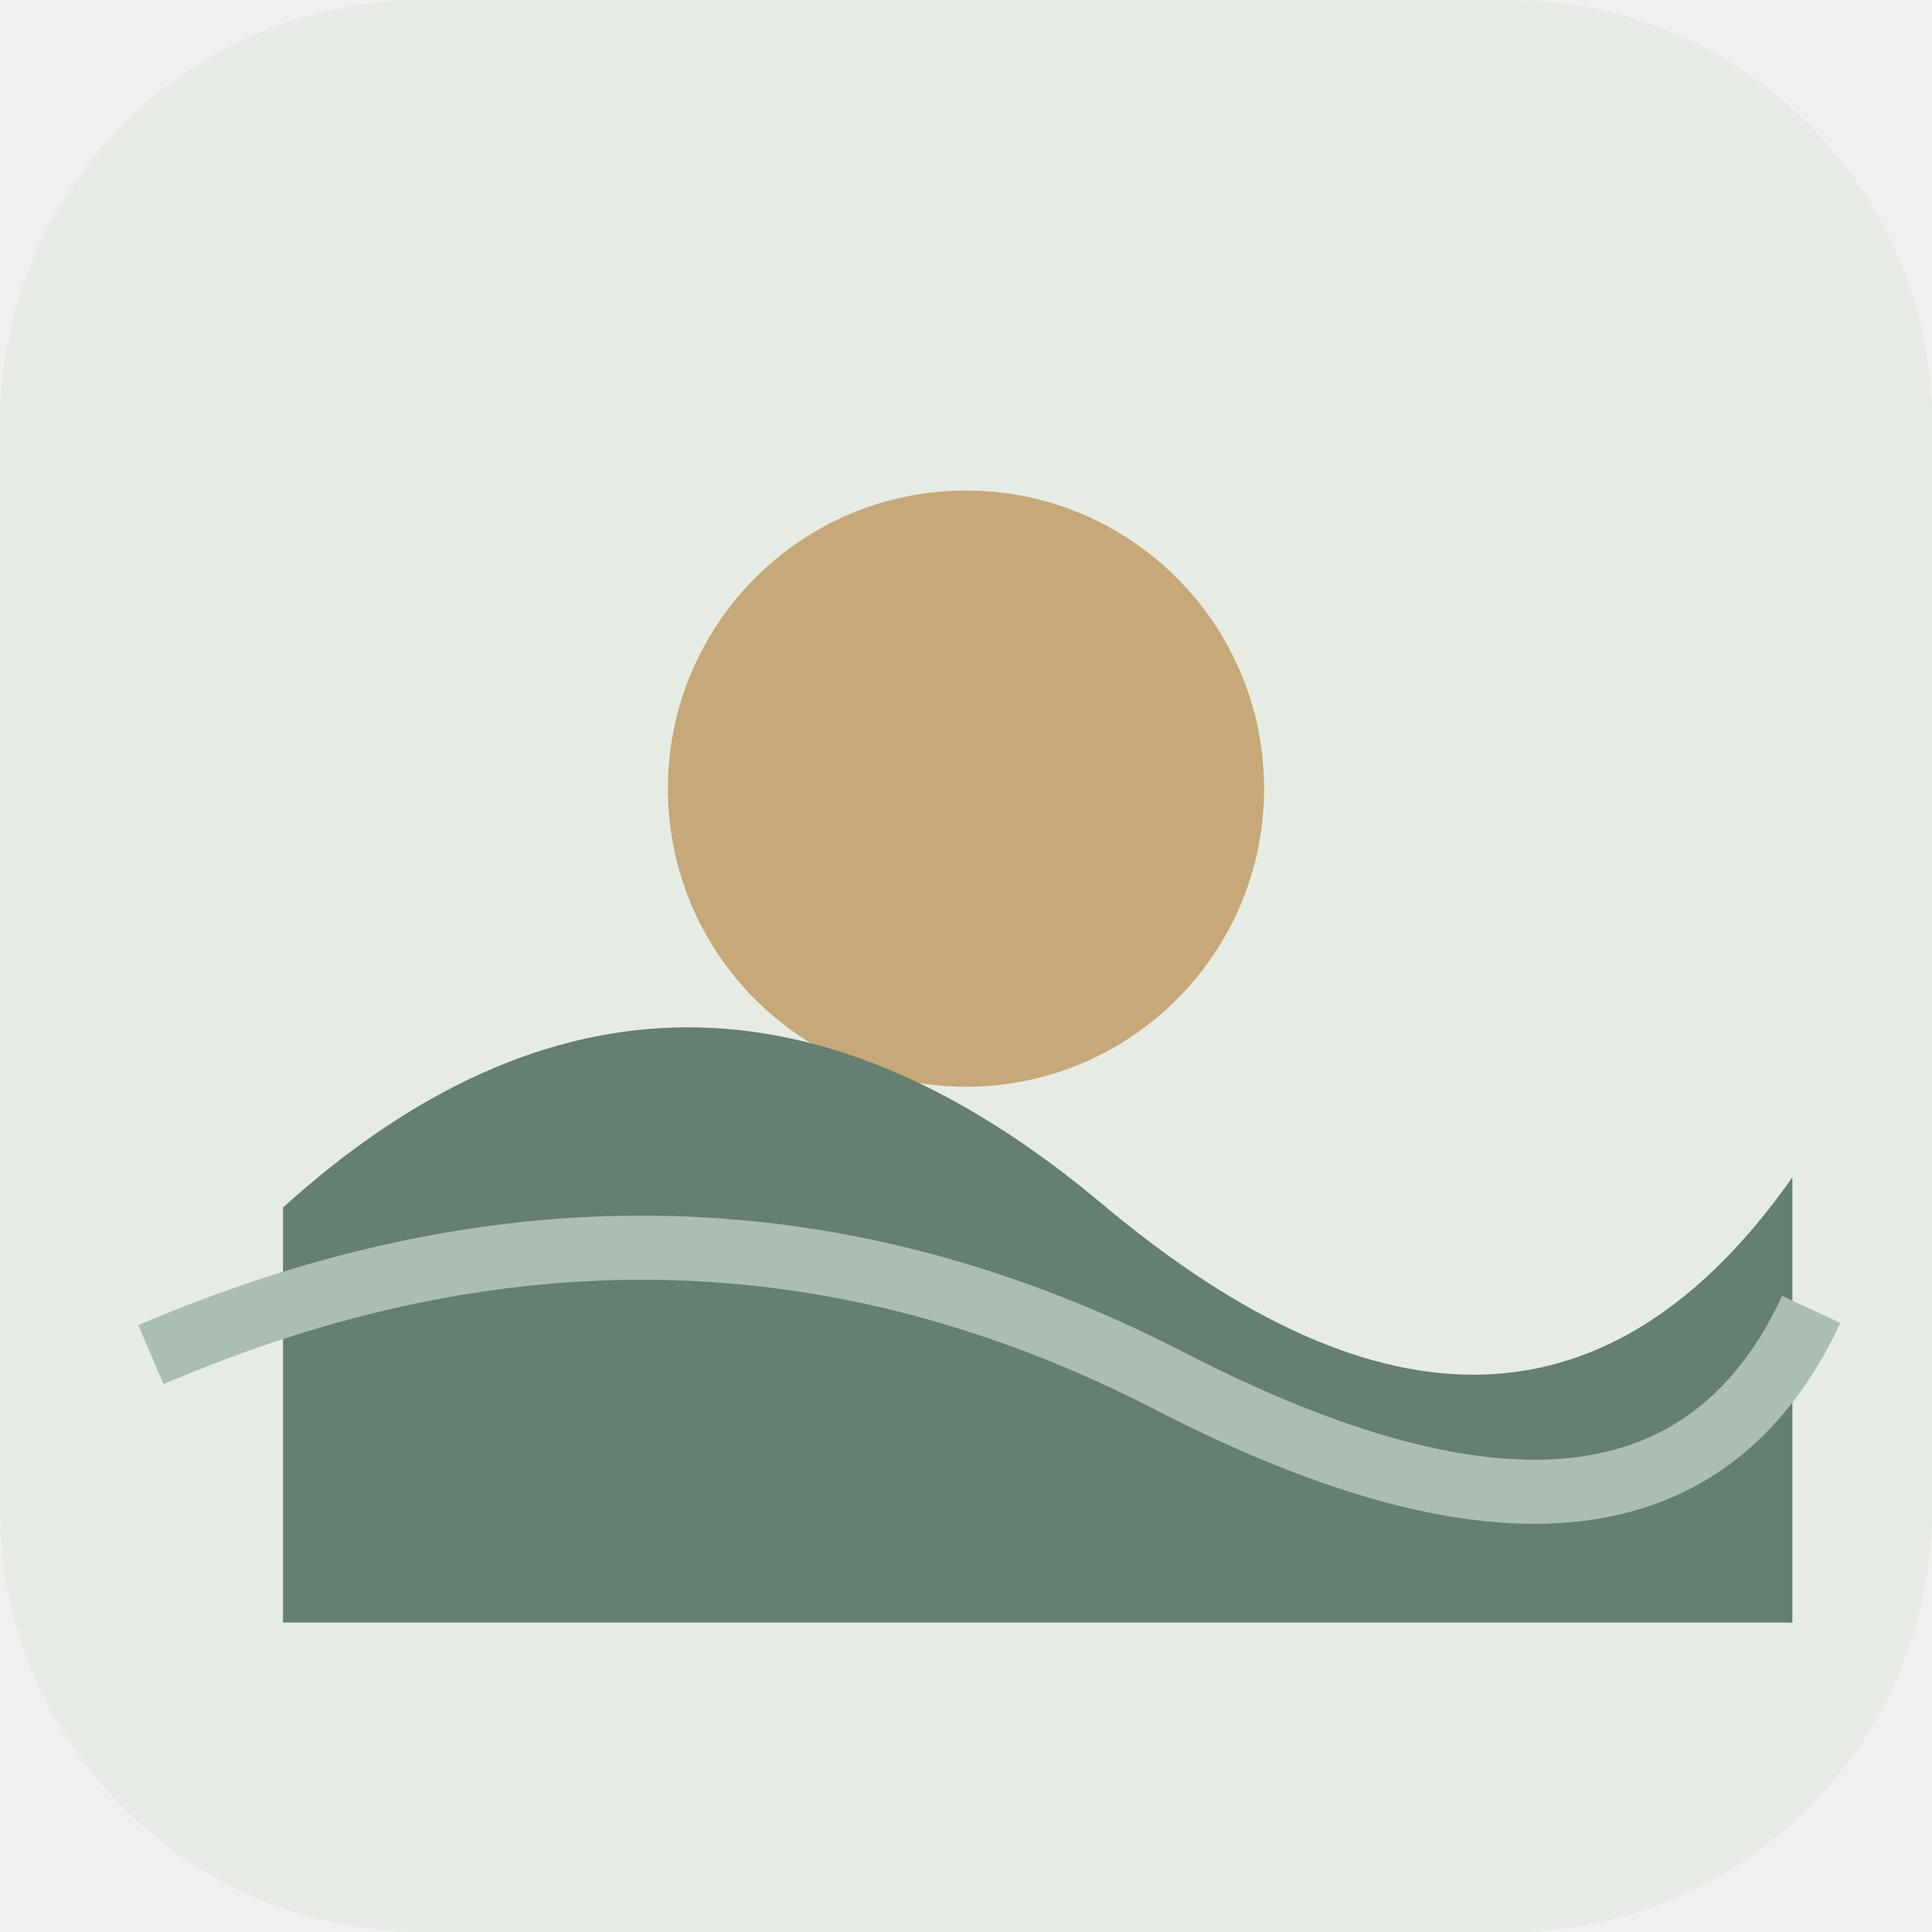
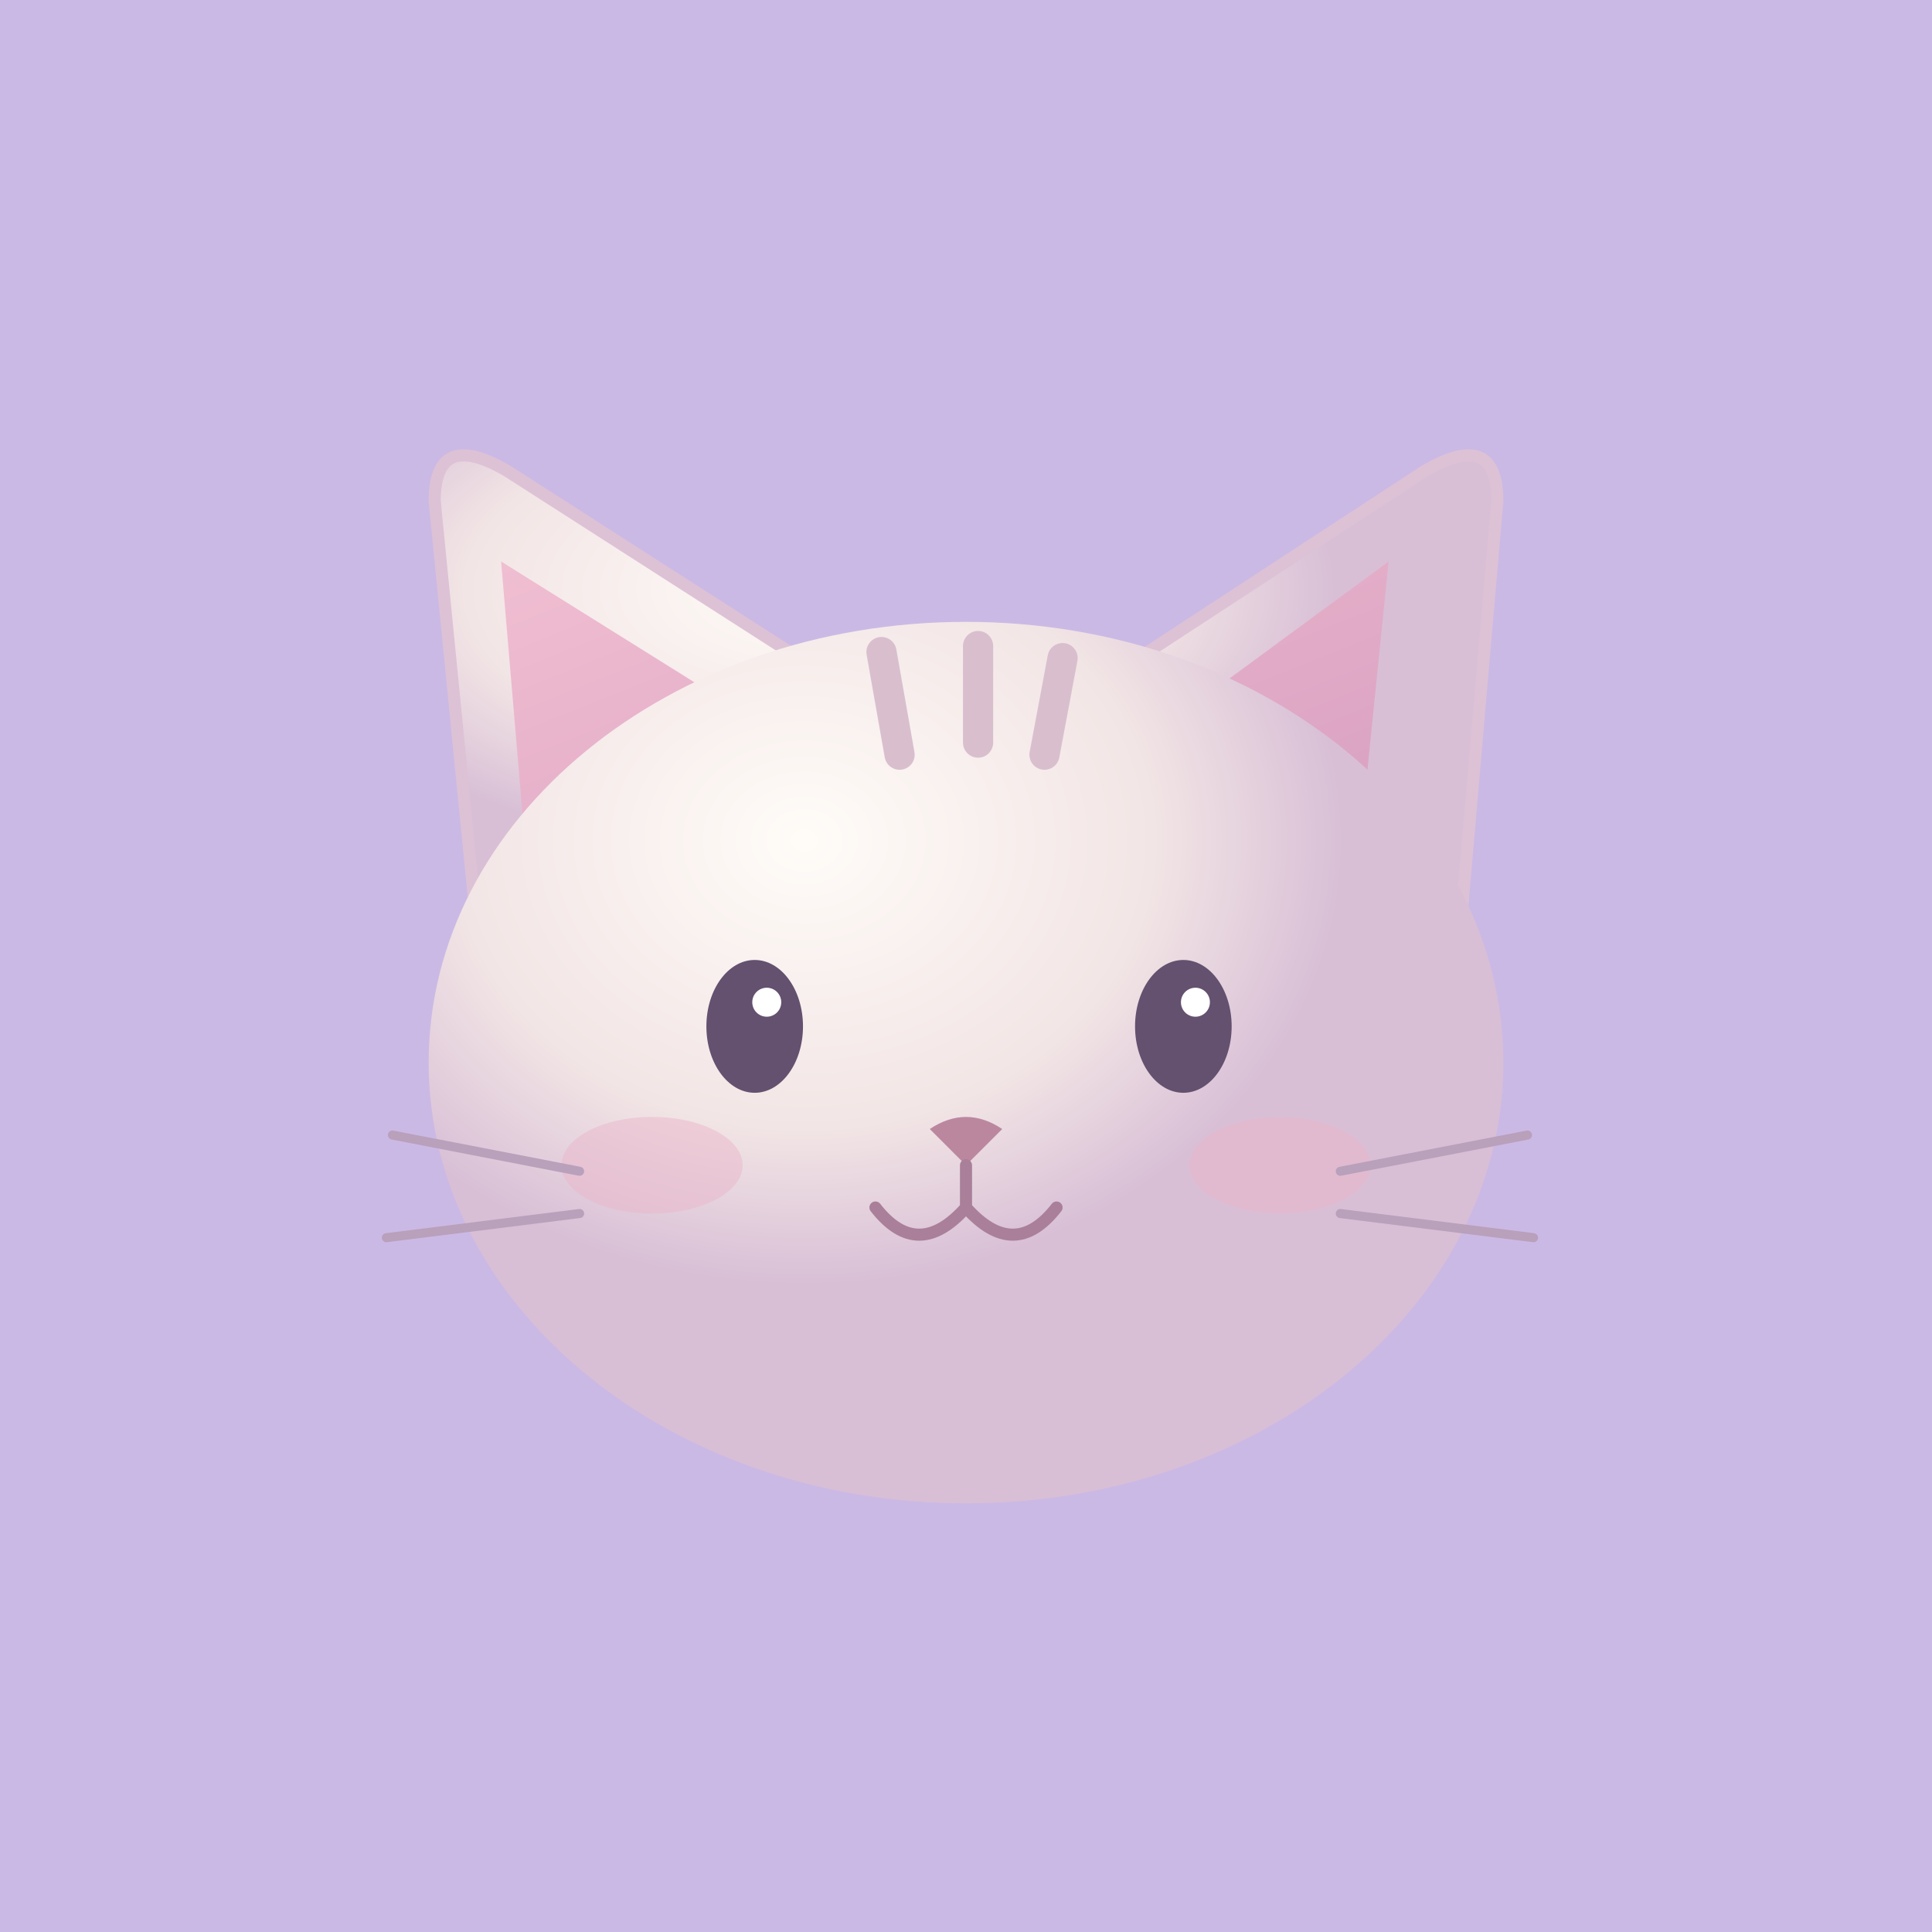
<svg xmlns="http://www.w3.org/2000/svg" viewBox="0 0 512 512">
-   <rect width="512" height="512" rx="112" fill="#e6ece4" />
-   <circle cx="256" cy="209" r="79" fill="#c7a878" />
-   <path d="M75 320Q180 225 292 319T475 312V430H75Z" fill="#657f70" />
-   <path d="M40 359Q180 299 310 366T480 347" fill="none" stroke="#aabeb1" stroke-width="17" />
+   <defs>
+     <radialGradient id="cat-fur" cx="35%" cy="25%">
+       <stop stop-color="#fffcf8" />
+       <stop offset=".65" stop-color="#f2e5e5" />
+       <stop offset="1" stop-color="#d8bfd6" />
+     </radialGradient>
+     <linearGradient id="cat-ear" x2="1" y2="1">
+       <stop stop-color="#f0bed1" />
+       <stop offset="1" stop-color="#d69cbf" />
+     </linearGradient>
+     <radialGradient id="cat-cushion">
+       <stop stop-color="#eee1fc" />
+       <stop offset="1" stop-color="#cdb3e1" />
+     </radialGradient>
+   </defs>
+   <rect width="512" height="512" fill="#cbb9e5" />
+   <g transform="translate(256 256) scale(1.6) translate(-181 -133)">
+     <g class="cat-head">
+       <path d="M101 137 93 56q0-12 12-5l53 34m47 0 52-34q12-7 12 5l-7 81" fill="url(#cat-fur)" stroke="#ddc2d6" stroke-width="2" />
+       <path d="m104 66 5 59 35-34m73 0 34-25-6 59" fill="url(#cat-ear)" />
+       <ellipse cx="181" cy="149" rx="89" ry="73" fill="url(#cat-fur)" />
+       <path d="m167 81 3 17m13-18v16m14-14-3 16" stroke="#d9bfce" stroke-width="5" stroke-linecap="round" />
+       <g class="cat-open-eyes">
+         <ellipse cx="146" cy="143" rx="8" ry="11" fill="#64506f" />
+         <ellipse cx="217" cy="143" rx="8" ry="11" fill="#64506f" />
+         <circle cx="148" cy="139" r="2.4" fill="#fff" />
+         <circle cx="219" cy="139" r="2.4" fill="#fff" />
+       </g>
+       <ellipse cx="129" cy="166" rx="15" ry="8" fill="#e9b5ca" opacity=".5" />
+       <ellipse cx="233" cy="166" rx="15" ry="8" fill="#e9b5ca" opacity=".5" />
+       <path d="M175 160q6-4 12 0l-6 6Z" fill="#bb879f" />
+       <path d="M181 166v7m0 0q-8 9-15 0m15 0q8 9 15 0" fill="none" stroke="#aa7f99" stroke-width="2" stroke-linecap="round" />
+       <g stroke="#b9a0bb" stroke-width="1.5" stroke-linecap="round">
+         <path d="m117 167-31-6m31 13-32 4m158-11 31-6m-31 13 32 4" />
+       </g>
+     </g>
+   </g>
</svg>
